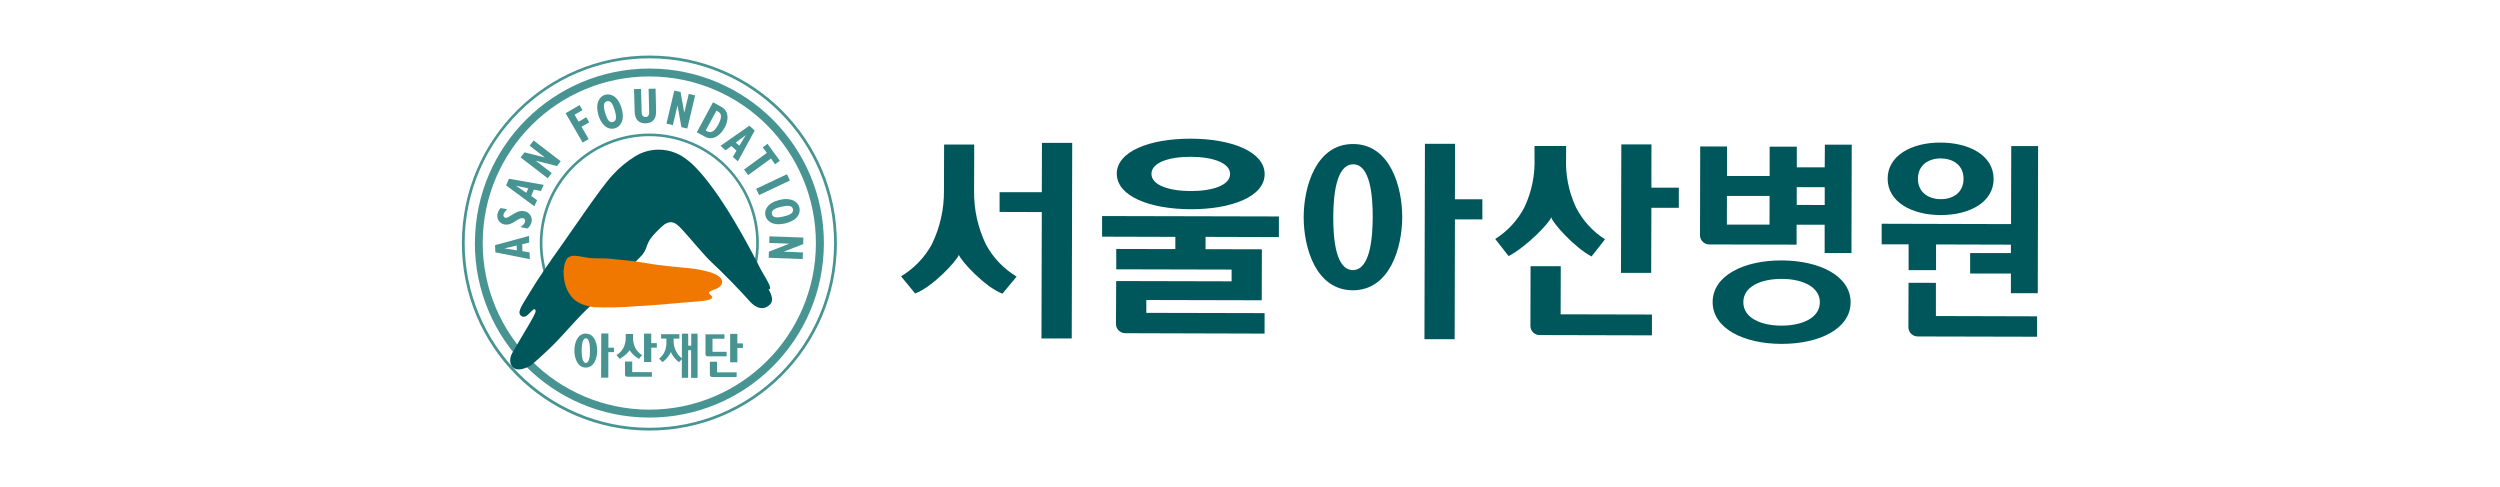
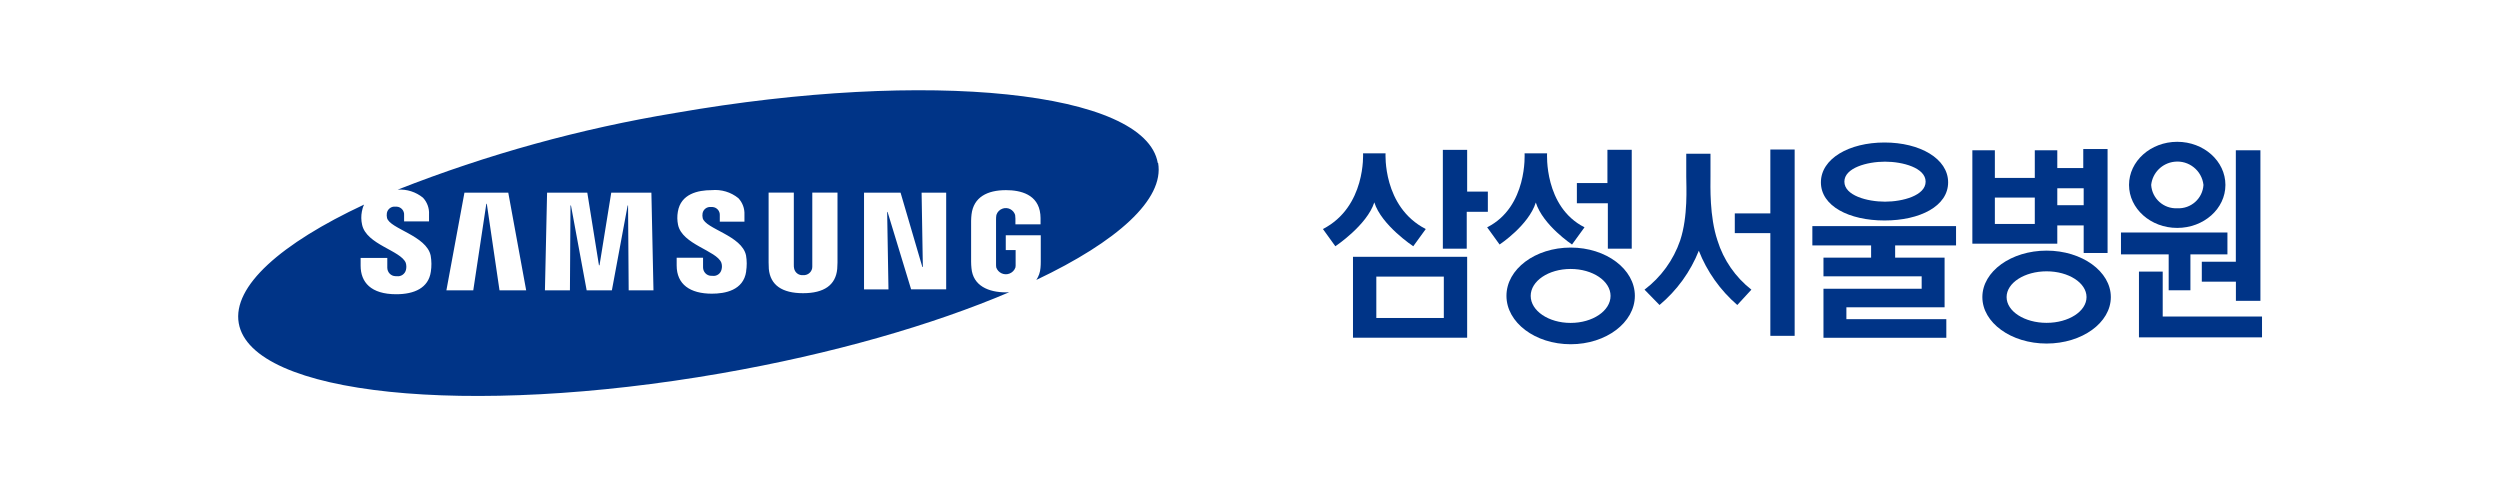
<svg xmlns="http://www.w3.org/2000/svg" id="_레이어_2" data-name="레이어 2" viewBox="0 0 360 70">
  <defs>
    <style>
      .cls-1 {
-         fill: #479492;
+         fill: none;
      }

-       .cls-1, .cls-2, .cls-3, .cls-4 {
+       .cls-1, .cls-2 {
        stroke-width: 0px;
      }

      .cls-2 {
-         fill: #f07700;
-       }
- 
-       .cls-3 {
-         fill: none;
-       }
- 
-       .cls-4 {
-         fill: #00575b;
+         fill: #003487;
      }
    </style>
  </defs>
  <g id="_레이어_1-2" data-name="레이어 1">
    <g>
-       <rect class="cls-3" width="360" height="70" />
+       <rect class="cls-1" width="360" height="70" />
      <g id="logo">
-         <path id="_패스_373" data-name="패스 373" class="cls-1" d="M66.91,34.93c.04-14.69,11.98-26.57,26.67-26.53,14.69.04,26.57,11.98,26.53,26.67-.04,14.69-11.98,26.57-26.67,26.53h0c-14.68-.05-26.55-11.98-26.53-26.67M66.51,34.93c-.04,14.91,12.02,27.03,26.93,27.07,14.91.04,27.03-12.02,27.07-26.93.04-14.91-12.02-27.03-26.93-27.07-14.9-.02-27.01,12.03-27.07,26.93" />
-         <path id="_패스_374" data-name="패스 374" class="cls-1" d="M69.51,34.94c.03-13.25,10.8-23.96,24.05-23.93,13.25.03,23.96,10.8,23.93,24.05-.03,13.25-10.8,23.96-24.05,23.93,0,0,0,0,0,0-13.24-.05-23.95-10.81-23.93-24.05M68.38,34.94c-.03,13.88,11.19,25.16,25.07,25.19,13.88.03,25.16-11.19,25.19-25.07.03-13.88-11.19-25.15-25.06-25.19-13.87-.02-25.14,11.19-25.19,25.06" />
-         <path id="_패스_375" data-name="패스 375" class="cls-1" d="M79.32,40.97c-3.3-7.84.38-16.86,8.22-20.15,7.84-3.3,16.86.38,20.15,8.22,1.27,3.02,1.54,6.36.78,9.55l.31.33c2.16-8.44-2.93-17.03-11.37-19.19-8.44-2.16-17.03,2.93-19.19,11.37-.85,3.33-.59,6.84.73,10.01l.36-.13Z" />
-         <path id="_패스_376" data-name="패스 376" class="cls-1" d="M99.52,54.42v-3.99s-.43,0-.43,0v3.97h-.91l.02-6.35h.9v1.73s.44,0,.44,0v-1.73h.91v6.36s-.92,0-.92,0Z" />
-         <path id="_패스_377" data-name="패스 377" class="cls-1" d="M106.98,50.1h-.8v2.07h-1.04v-4.09h1.04v1.37h.8v.64Z" />
-         <path id="_패스_378" data-name="패스 378" class="cls-1" d="M94.58,50.06h-.8v2.07h-1.04v-4.09h1.04v1.37s.8,0,.8,0v.65Z" />
-         <path id="_패스_379" data-name="패스 379" class="cls-1" d="M88.4,50.71h-.8v3.67h-1.04l.02-6.36h1.03v2.04s.8,0,.8,0v.64Z" />
-         <path id="_패스_380" data-name="패스 380" class="cls-1" d="M84.36,48.03c-1.24,0-1.65,1.42-1.65,2.45s.41,2.45,1.64,2.45,1.65-1.41,1.65-2.44-.41-2.45-1.64-2.45M84.96,50.49c0,.74-.09,1.77-.6,1.77s-.6-1.03-.6-1.77.09-1.77.6-1.77.6,1.03.59,1.77" />
-         <path id="_패스_381" data-name="패스 381" class="cls-1" d="M90.66,50.44h0c.35.51.81.94,1.35,1.24l.45-.55c-.41-.24-.74-.59-.97-1.01-.24-.49-.36-1.04-.33-1.58v-.44h-1.06v.44c.02.55-.09,1.09-.34,1.58-.23.42-.57.76-.98,1.01l.45.55c.56-.3,1.05-.72,1.43-1.23" />
-         <path id="_패스_382" data-name="패스 382" class="cls-1" d="M96.6,50.69c.26.58.66,1.08,1.17,1.46l.5-.5c-.34-.24-.63-.56-.84-.93-.28-.48-.43-1.03-.43-1.59v-.37h.83v-.64h-2.63s0,.64,0,.64h.76v.37c.04.55-.06,1.09-.29,1.59-.18.36-.44.68-.76.92l.49.51c.52-.37.93-.87,1.2-1.45" />
-         <path id="_패스_383" data-name="패스 383" class="cls-1" d="M90.29,54.25c-.16,0-.29-.13-.29-.29v-1.9h1.04v1.53s2.83,0,2.83,0v.66h-3.58Z" />
-         <path id="_패스_384" data-name="패스 384" class="cls-1" d="M102.51,54.28c-.16,0-.29-.13-.29-.29v-1.9h1.03v1.53h2.83v.67h-3.58Z" />
-         <path id="_패스_385" data-name="패스 385" class="cls-1" d="M101.59,48.13v2.89c0,.16.12.29.28.29h2.76s0-.65,0-.65h-2.03s0-1.88,0-1.88h1.72s0-.64,0-.64h-2.74Z" />
-         <path id="_패스_386" data-name="패스 386" class="cls-1" d="M76.29,37.31l-.03-.96-1.03-.18-.03-1,1.01-.24-.03-.96-4.89,1.33.04,1.04,4.97.98ZM74.42,36.05l-1.79-.28h0s1.77-.42,1.77-.42l.03.7Z" />
-         <path id="_패스_387" data-name="패스 387" class="cls-1" d="M74.94,32.71c.45-.35.63-.56.68-.82.05-.21-.09-.42-.3-.47,0,0-.02,0-.03,0-.7-.13-1.49,1.12-2.66.9-.67-.12-1.12-.76-1-1.43,0-.01,0-.03,0-.04.07-.34.23-.65.47-.89l.91.17c-.35.39-.46.56-.5.77-.06.19.04.39.23.46,0,0,.02,0,.03,0,.57.1,1.53-1.17,2.67-.96.71.09,1.21.74,1.12,1.45,0,.02,0,.04,0,.06-.09.38-.29.73-.58.99l-1.03-.19Z" />
-         <path id="_패스_388" data-name="패스 388" class="cls-1" d="M76.95,29.71l.39-.89-.85-.6.39-.92,1.02.21.39-.89-5-.88-.41.96,4.08,3.01ZM75.8,27.77l-1.5-1.02h0s1.77.37,1.77.37l-.28.65Z" />
-         <path id="_패스_389" data-name="패스 389" class="cls-1" d="M74.96,22.68l.57-.74,2.93.74h0s-2.19-1.7-2.19-1.7l.58-.75,3.89,2.99-.53.69-3.06-.77h0s2.3,1.78,2.3,1.78l-.58.75-3.89-2.99Z" />
-         <path id="_패스_390" data-name="패스 390" class="cls-1" d="M81.46,16.3l2-1.17.42.73-1.14.66.58,1,1.1-.64.42.73-1.1.64,1.03,1.78-.87.5-2.46-4.24Z" />
-         <path id="_패스_391" data-name="패스 391" class="cls-1" d="M86.15,16.52c.53,1.76,1.58,2.2,2.4,1.96.72-.21,1.5-1.07.95-2.91-.52-1.76-1.6-2.15-2.38-1.92-.82.25-1.44,1.27-.96,2.87M87.14,16.27c-.27-.92-.27-1.54.24-1.69.57-.17.89.47,1.13,1.28.34,1.13.21,1.57-.24,1.7-.53.16-.85-.35-1.13-1.29" />
-         <path id="_패스_392" data-name="패스 392" class="cls-1" d="M92.31,12.82l.09,3.38c.01.39.21.66.56.65.39-.01.54-.3.52-.74l-.08-3.32,1-.03.08,3.22c.03,1.08-.45,1.76-1.5,1.78-.92.02-1.56-.47-1.59-1.69l-.09-3.24,1-.02Z" />
-         <path id="_패스_393" data-name="패스 393" class="cls-1" d="M97.09,13.04l.91.21.53,2.97h.01s.64-2.7.64-2.7l.92.22-1.13,4.77-.85-.2-.55-3.11h-.01l-.67,2.82-.92-.22,1.13-4.77Z" />
-         <path id="_패스_394" data-name="패스 394" class="cls-1" d="M100.34,19.05l1.19.64c1.2.65,2.28-.32,2.82-1.31.57-1.05.69-2.37-.53-3.03l-1.15-.62-2.33,4.32ZM101.62,18.8l1.54-2.86.26.14c.61.33.45,1.06,0,1.87-.47.87-.96,1.31-1.6.96l-.2-.11Z" />
-         <path id="_패스_395" data-name="패스 395" class="cls-1" d="M103.76,21l.72.65.84-.62.74.66-.53.9.72.65,2.43-4.44-.77-.7-4.16,2.9ZM105.95,20.53l1.45-1.09h0s-.93,1.55-.93,1.55l-.53-.47Z" />
-         <path id="_패스_396" data-name="패스 396" class="cls-1" d="M110.43,22.03l-.59-.82.68-.5,1.78,2.44-.69.5-.59-.82-3.29,2.39-.59-.81,3.28-2.39Z" />
-         <rect id="_사각형_34" data-name="사각형 34" class="cls-1" x="108.86" y="26.08" width="4.91" height="1" transform="translate(-.69 50.09) rotate(-25.28)" />
-         <path id="_패스_397" data-name="패스 397" class="cls-1" d="M112.32,28.77c-1.79.42-2.3,1.45-2.1,2.28.17.73.98,1.55,2.84,1.12,1.79-.42,2.25-1.47,2.06-2.27-.19-.84-1.18-1.51-2.8-1.13M112.52,29.77c.94-.22,1.55-.19,1.67.35.13.58-.52.86-1.35,1.05-1.15.27-1.58.11-1.68-.35-.13-.53.4-.83,1.36-1.05" />
-         <path id="_패스_398" data-name="패스 398" class="cls-1" d="M115.69,34.22l-.03.93-2.81,1.09h0s2.77.11,2.77.11l-.03.95-4.9-.18.03-.88,2.94-1.15h0s-2.89-.11-2.89-.11l.03-.95,4.91.18Z" />
-         <path id="_패스_399" data-name="패스 399" class="cls-4" d="M99.41,23.44c-1.2-1.21-2.84-1.89-4.54-1.89-1.22,0-2.41.33-3.44.98-1.19.74-2.26,1.63-3.2,2.66-1.68,1.76-5.96,8.18-7.65,10.53-1.22,1.7-3.27,4.66-4.15,6.17-1.09,1.86-1.99,2.93-1.48,3.5.9,1,1.97-1.69,2.18-.61.08.41-1.94,3.52-3.38,6.08-.75,1.32-.04,3.41,2.78,1.69,0,0,1.64-1.39,3.13-2.88,2.08-2.08,3.95-4.51,6.32-6.45,1.72-1.4,4.4-4.46,6.13-6.12,1.25-1.2.74-1.77,1.82-3.06.55-.65,1.16-1.25,1.82-1.78,1.08-.61,1.66-.08,2.49.81,1.21,1.29,3.07,3.62,4.27,4.74,1.65,1.53,4.07,4.01,5.51,5.64.15.17,1.51,1.68,2.83.43.57-.54.31-1.38-.19-2.24h0s.18,0,.18,0h0c.36-.37-1.01-2.14-1.66-3.58-5.03-9.74-8.34-13.57-10.24-15.08" />
-         <path id="_패스_400" data-name="패스 400" class="cls-2" d="M102.56,42.82c-.18.57-2.15.57-3.95.74-1.56.15-5.91.51-7.19.55-1.95.16-3.91.2-5.87.13-2.59-.38-3.26-1.39-3.76-2.28-.93-1.69-.78-4.45.15-4.95.96-.51,2.06.24,4.09.19.83-.01,1.67.03,2.49.13,1.33.15,2.7.22,4.04.48,1.91.37,4.72.63,6.72.81,1.04.11,2.07.32,3.08.61,2.48.84,1.58,2.05.85,2.32-.2.08-1.13.4-1.13.59s.52.52.48.65" />
-         <path id="_패스_401" data-name="패스 401" class="cls-4" d="M258.73,29.51v-2.56s4.03.01,4.03.01v2.56s-4.03-.01-4.03-.01ZM254.81,32.34h-6.14s.01-4.13.01-4.13h6.14s-.01,4.13-.01,4.13ZM262.77,24.1h-4.03s0-2.98,0-2.98h-3.91s0,4.22,0,4.22h-6.14s0-4.25,0-4.25h-3.86s-.03,12.82-.03,12.82c.02.73.63,1.31,1.37,1.29l12.54.03v-2.87s4.04,0,4.04,0v4.08s3.86,0,3.86,0l.04-15.61h-3.87s-.02,3.24-.02,3.24Z" />
-         <path id="_패스_402" data-name="패스 402" class="cls-4" d="M274.83,40.72l-.02,6.44c.02.73.64,1.31,1.37,1.29l17.16.04v-2.94s-14.57-.04-14.57-.04v-4.78s-3.95-.01-3.95-.01Z" />
-         <path id="_패스_403" data-name="패스 403" class="cls-4" d="M274.84,38.9h3.95s0-3.7,0-3.7l10.78.03v1.21h-5.87s0,2.95,0,2.95h5.87s0,2.83,0,2.83h3.87s.05-21.19.05-21.19h-3.87s-.03,11.24-.03,11.24l-18.63-.05v2.96s3.88,0,3.88,0v3.72Z" />
-         <path id="_패스_404" data-name="패스 404" class="cls-4" d="M237.82,20.79h-4.35s-.05,18.5-.05,18.5h4.35s.03-9.37.03-9.37h3.95s0-2.9,0-2.9h-3.95s.01-6.23.01-6.23Z" />
-         <path id="_패스_405" data-name="패스 405" class="cls-4" d="M209.54,20.71h-4.35s-.07,28.13-.07,28.13h4.35s.04-17.25.04-17.25h3.95s0-2.9,0-2.9h-3.95s.02-7.97.02-7.97Z" />
-         <path id="_패스_406" data-name="패스 406" class="cls-4" d="M194.85,23.66c2.44,0,2.83,4.45,2.82,7.62s-.42,7.61-2.86,7.61-2.83-4.45-2.82-7.62.43-7.61,2.86-7.6M194.8,41.8c5.31.01,7.11-6.1,7.12-10.51s-1.75-10.54-7.07-10.55-7.11,6.1-7.12,10.51,1.75,10.53,7.06,10.55" />
-         <path id="_패스_407" data-name="패스 407" class="cls-4" d="M223.38,31.31c.23.82,3.3,4.3,5.8,5.62l1.94-2.47c-1.78-1.13-3.22-2.72-4.18-4.6-1.05-2.24-1.53-4.7-1.42-7.17v-1.67h-4.55s0,1.65,0,1.65c.1,2.47-.39,4.93-1.45,7.17-.97,1.87-2.42,3.45-4.21,4.57l1.93,2.47c2.51-1.3,5.9-4.77,6.13-5.59" />
-         <path id="_패스_408" data-name="패스 408" class="cls-4" d="M220.4,38.31l-.02,8.62c0,.73.59,1.32,1.32,1.32l16.18.04v-3s-13.15-.03-13.15-.03l.02-6.93h-4.35Z" />
-         <path id="_패스_409" data-name="패스 409" class="cls-4" d="M251.04,43.51c0-2.23,2.48-3.35,5.52-3.35s5.51,1.18,5.5,3.38-2.48,3.35-5.52,3.35-5.51-1.15-5.5-3.38M266.49,43.54c0-3.79-4.44-6.02-9.92-6.04s-9.94,2.2-9.95,5.99,4.44,6.02,9.92,6.03,9.94-2.19,9.95-5.98" />
-         <path id="_패스_410" data-name="패스 410" class="cls-4" d="M279.47,22.82c1.81,0,3.29.99,3.28,2.94s-1.48,2.93-3.29,2.92-3.28-1.02-3.28-2.94,1.48-2.93,3.29-2.93M279.44,30.97c4.21.01,7.64-1.87,7.64-5.2s-3.4-5.22-7.62-5.24-7.64,1.89-7.64,5.2c0,3.31,3.4,5.22,7.62,5.24" />
-         <path id="_패스_411" data-name="패스 411" class="cls-4" d="M169.27,35.87h-.53l-8-.02v2.93s16.61.04,16.61.04v1.69l-16.62-.04-.03,6.22c.02.73.64,1.31,1.37,1.29l20.03.06v-2.95s-17.03-.04-17.03-.04v-1.85s16.62.04,16.62.04l.02-7.34-8.11-.02v-1.77s10.56.03,10.56.03v-2.97s-25.46-.06-25.46-.06v2.97s10.55.03,10.55.03v1.77Z" />
-         <path id="_패스_412" data-name="패스 412" class="cls-4" d="M143.94,30.52l6.08.02-.05,18.2h4.36s.07-28.17.07-28.17h-4.36s-.02,7.11-.02,7.11h-6.08s0,2.84,0,2.84Z" />
-         <path id="_패스_413" data-name="패스 413" class="cls-4" d="M177.13,25.06c0,1.62-2.54,2.46-5.67,2.45s-5.66-.85-5.65-2.48,2.54-2.46,5.67-2.45,5.66.86,5.65,2.48M160.82,25.02c0,3.24,4.76,5.09,10.63,5.11s10.66-1.82,10.66-5.05-4.76-5.1-10.64-5.11c-5.88-.01-10.65,1.81-10.66,5.06" />
-         <path id="_패스_414" data-name="패스 414" class="cls-4" d="M138.07,36.67c.24.83,3.74,4.66,6.28,5.62l2.04-2.46c-1.85-1.12-3.37-2.7-4.4-4.6-1.18-2.43-1.77-5.11-1.72-7.81l.02-6.61h-4.34s-.02,6.6-.02,6.6c.03,2.7-.57,5.38-1.76,7.8-1.04,1.89-2.57,3.47-4.42,4.58l2.03,2.47c2.55-.95,6.07-4.77,6.31-5.59" />
+         <path id="_패스_355" data-name="패스 355" class="cls-2" d="M166.72,23.47c-1.8-10.34-32.9-13.58-69.45-7.21-13.69,2.26-27.09,5.97-40,11.05,1.32-.09,2.62.33,3.64,1.16.6.64.92,1.51.87,2.39v1.02h-3.59v-.9c.05-.63-.42-1.17-1.04-1.22-.07,0-.14,0-.21,0-.58-.07-1.12.33-1.23.91-.04.24-.03.48.02.71.39,1.57,5.7,2.54,6.29,5.44.13.76.14,1.54.02,2.31-.34,2.34-2.38,3.24-4.99,3.24-3.64,0-5.12-1.73-5.12-4.11v-1.12h3.84v1.4c0,.67.52,1.22,1.19,1.23.06,0,.11,0,.17,0,.61.09,1.19-.31,1.33-.91.08-.33.07-.68-.03-1.01-.71-1.79-5.68-2.62-6.29-5.5-.14-.62-.15-1.27-.03-1.89.06-.35.16-.68.32-1-11.98,5.6-18.98,11.76-18.05,17.08,1.81,10.35,32.9,13.58,69.45,7.22,16.07-2.8,30.51-6.99,41.5-11.68-.16.01-.31.02-.47.02-2.51,0-4.75-.94-4.97-3.49-.03-.31-.05-.61-.05-.92v-5.89c0-.25.03-.69.06-.93.3-2.47,2.25-3.49,4.96-3.49,2.09,0,4.66.6,4.95,3.49.04.36.03.75.03.87v.56h-3.62v-.83c0-.17-.02-.35-.04-.52-.24-.75-1.04-1.16-1.78-.92-.44.14-.78.48-.92.92-.04.22-.05.43-.05.65v6.39c0,.18,0,.35.03.53.27.76,1.11,1.16,1.87.89.42-.15.75-.48.89-.89.03-.17.04-.35.03-.53v-1.98h-1.42v-2.13h5.04v3.79c0,.31-.01.62-.04.92-.05.62-.26,1.21-.6,1.72,11.66-5.53,18.45-11.6,17.54-16.84M71.93,41.81l-1.83-12.46h-.07l-1.88,12.46h-3.87l2.6-14.07h6.31l2.58,14.07h-3.85ZM90.53,41.81l-.09-12.22h-.06l-2.27,12.22h-3.63l-2.26-12.22h-.07l-.08,12.22h-3.6l.31-14.07h5.79l1.68,10.46h.08l1.69-10.46h5.78l.3,14.07h-3.57ZM107.45,39.09c-.39,2.73-3.06,3.2-4.94,3.2-3.14,0-5.07-1.34-5.07-4.06v-1.12h3.8v1.39c0,.66.52,1.21,1.18,1.22.06,0,.11,0,.17,0,.6.09,1.17-.3,1.31-.9.09-.33.08-.68-.03-1-.7-1.75-5.63-2.6-6.23-5.44-.13-.62-.14-1.26-.03-1.89.42-2.57,2.89-3.11,4.87-3.11,1.39-.13,2.77.28,3.85,1.16.6.64.91,1.49.87,2.36v1.02h-3.55v-.9c.05-.62-.42-1.16-1.04-1.21-.07,0-.14,0-.21,0-.58-.07-1.12.32-1.23.9-.04.23-.03.47.02.7.39,1.56,5.66,2.51,6.24,5.38.13.76.13,1.53.01,2.29M120.6,37.8c0,.26-.02.79-.04.93-.22,2.31-1.88,3.49-4.92,3.49s-4.71-1.18-4.93-3.49c0-.14-.03-.67-.03-.93v-10.07h3.63v10.39c0,.17,0,.35.04.52.11.61.67,1.04,1.29.98.62.05,1.19-.37,1.31-.98.02-.17.03-.35.02-.52v-10.39h3.63v10.07ZM136.25,41.66h-5.05l-3.39-11.14h-.06l.19,11.15h-3.52v-13.93h5.26l3.14,10.71h.07l-.18-10.71h3.54v13.92Z" />
+         <path id="_패스_356" data-name="패스 356" class="cls-2" d="M321.96,37.69v-16.05h3.54v21.68h-3.53v-2.76h-4.91v-2.87h4.9Z" />
+         <path id="_패스_357" data-name="패스 357" class="cls-2" d="M308.01,39.11v9.47h17.72v-3h-14.3v-6.47h-3.43" />
+         <path id="_패스_358" data-name="패스 358" class="cls-2" d="M320.75,33.48h-15.33v3.15h6.87v5.17h3.13v-5.17h5.33v-3.16Z" />
+         <path id="_패스_359" data-name="패스 359" class="cls-2" d="M313.53,29.99c1.97.1,3.65-1.4,3.77-3.36-.23-2.08-2.11-3.58-4.19-3.34-1.76.2-3.15,1.58-3.34,3.34.12,1.96,1.8,3.46,3.76,3.36M306.58,26.63c0-3.42,3.11-6.21,6.94-6.21s6.94,2.78,6.94,6.21-3.11,6.19-6.94,6.19-6.94-2.78-6.94-6.19" />
+         <rect id="_사각형_31" data-name="사각형 31" class="cls-2" x="260.98" y="32.56" width="20.69" height="2.78" />
+         <path id="_패스_360" data-name="패스 360" class="cls-2" d="M262.58,37.1v2.69h14.14v1.79h-14.14v7.06h17.69v-2.68h-14.39v-1.71h14.14v-7.15h-17.44Z" />
+         <path id="_패스_361" data-name="패스 361" class="cls-2" d="M254.93,33.57h-5.12v-2.84h5.12v-9.2h3.5v26.83h-3.5v-14.8Z" />
+         <path id="_패스_362" data-name="패스 362" class="cls-2" d="M207.77,21.57v14.24h3.44v-5.31h3.04v-2.91h-2.98v-6.01h-3.5Z" />
+         <path id="_패스_363" data-name="패스 363" class="cls-2" d="M194.83,36.98h16.44v11.65h-16.44v-11.65ZM207.91,39.83h-9.72v5.96h9.72v-5.96Z" />
+         <path id="_패스_364" data-name="패스 364" class="cls-2" d="M199.52,22.08s-.45,7.7,5.79,10.9l-1.8,2.48s-4.58-3.02-5.61-6.32c-1.05,3.29-5.61,6.32-5.61,6.32l-1.79-2.48c6.23-3.2,5.78-10.9,5.78-10.9h3.23Z" />
+         <path id="_패스_365" data-name="패스 365" class="cls-2" d="M234.97,21.57v14.24h-3.44v-6.54h-4.46v-2.91h4.4v-4.79h3.5Z" />
+         <path id="_패스_366" data-name="패스 366" class="cls-2" d="M226.18,49.57c-5.11,0-9.25-3.12-9.25-6.97s4.14-6.95,9.25-6.95,9.24,3.12,9.24,6.95-4.13,6.97-9.24,6.97M231.92,42.61c0-2.15-2.57-3.88-5.75-3.88s-5.75,1.73-5.75,3.88,2.58,3.89,5.75,3.89,5.75-1.74,5.75-3.89" />
+         <path id="_패스_367" data-name="패스 367" class="cls-2" d="M303.49,21.47v14.96h-3.44v-9.32h-4.46v-2.91h4.4v-2.74h3.5Z" />
+         <rect id="_사각형_32" data-name="사각형 32" class="cls-2" x="295.99" y="29.55" width="4.34" height="2.91" />
+         <path id="_패스_368" data-name="패스 368" class="cls-2" d="M294.71,49.47c-5.11,0-9.25-3-9.25-6.69s4.15-6.69,9.25-6.69,9.25,3,9.25,6.69-4.14,6.69-9.25,6.69M300.46,42.78c0-2.05-2.58-3.71-5.75-3.71s-5.76,1.66-5.76,3.71,2.58,3.71,5.76,3.71,5.75-1.66,5.75-3.71" />
+         <path id="_패스_369" data-name="패스 369" class="cls-2" d="M221.16,29.15c-1.03,3.3-5.22,6.06-5.22,6.06l-1.79-2.48c5.86-2.94,5.39-10.65,5.39-10.65h3.24s-.47,7.7,5.39,10.65l-1.8,2.48s-4.18-2.77-5.22-6.06" />
+         <path id="_패스_370" data-name="패스 370" class="cls-2" d="M271.37,20.52c-5.11,0-9.16,2.33-9.16,5.74s4.05,5.49,9.16,5.49,9.16-2.07,9.16-5.49-4.06-5.74-9.16-5.74M271.44,29.04c-2.57,0-5.85-.89-5.85-2.88s3.28-2.88,5.85-2.88,5.85.89,5.85,2.88-3.29,2.88-5.85,2.88" />
+         <rect id="_사각형_33" data-name="사각형 33" class="cls-2" x="269.44" y="34.78" width="3.46" height="2.99" />
+         <path id="_패스_371" data-name="패스 371" class="cls-2" d="M244.62,36.08c1.18,3.02,3.09,5.71,5.55,7.84l2.03-2.21c-2.31-1.81-4.01-4.27-4.88-7.07-1.17-3.48-1.01-7.84-1.01-9.21v-3.29h-3.49v3.29c0,1.38.28,5.73-.88,9.21-.97,2.82-2.76,5.28-5.13,7.07l2.16,2.21c2.51-2.1,4.46-4.79,5.67-7.84" />
+         <path id="_패스_372" data-name="패스 372" class="cls-2" d="M287.26,28.45h5.75v3.8h-5.75v-3.8ZM293.01,21.64v3.98h-5.75v-3.98h-3.24v13.45h12.23v-13.45h-3.24Z" />
      </g>
    </g>
  </g>
</svg>
